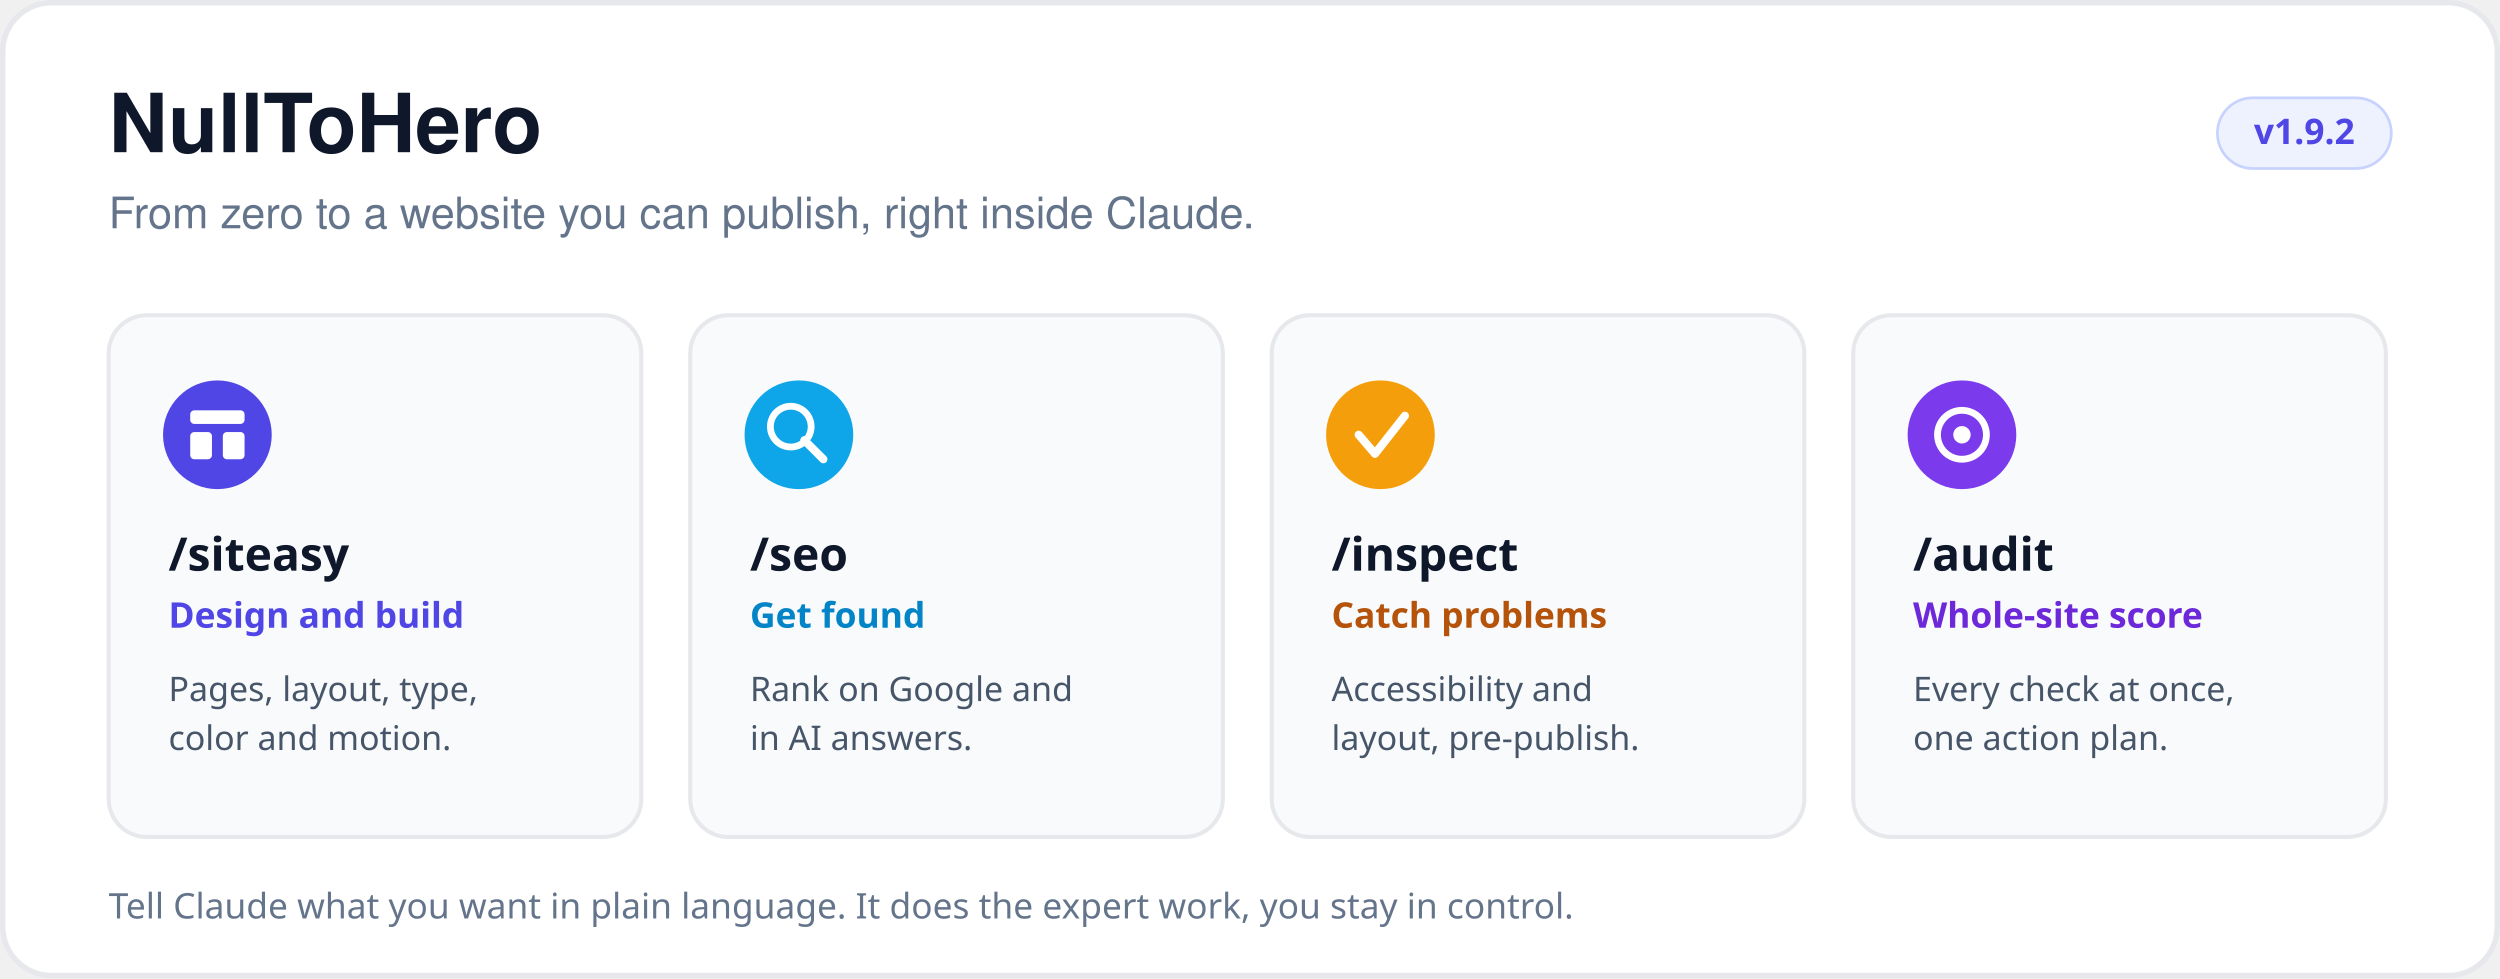
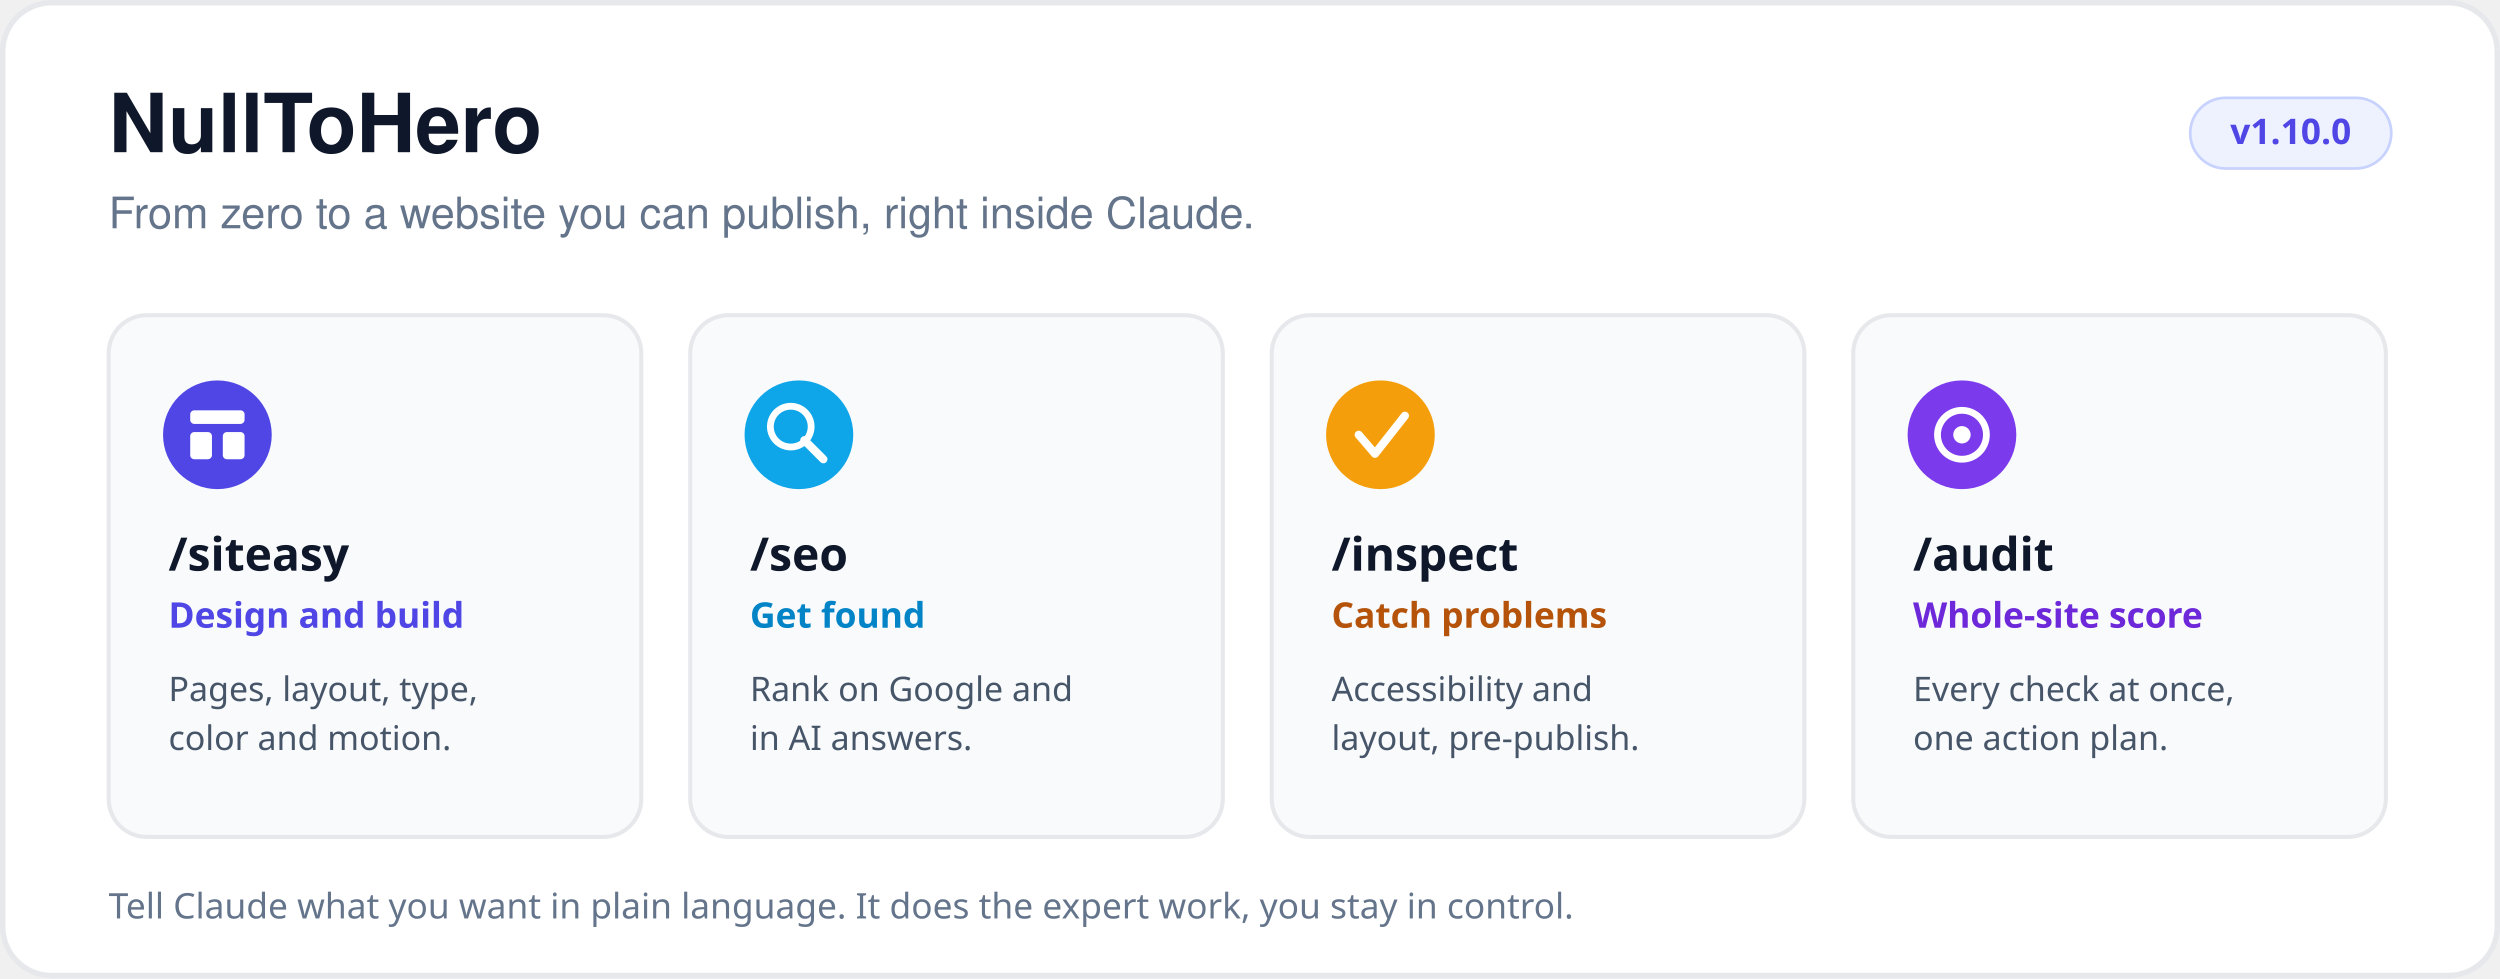
<svg xmlns="http://www.w3.org/2000/svg" viewBox="0 0 920 360" width="920" height="360" role="img" aria-label="NullToHero overview: four skills (siteasy, seo, inspect, audit) inside Claude">
  <style>
    @media (prefers-color-scheme: dark) {
      .bg { fill: #0d1117; stroke: #30363d; }
      .card { fill: #161b22; stroke: #30363d; }
      .h { fill: #e6edf3; }
      .muted { fill: #8b949e; }
      .body { fill: #9da7b3; }
      .pill { fill: #1c2333; stroke: #3d4a6b; }
      .acc-indigo { fill: #818cf8; }
      .acc-sky { fill: #38bdf8; }
      .acc-amber { fill: #fbbf24; }
      .acc-violet { fill: #a78bfa; }
    }
  </style>
  <rect class="bg" x="1" y="1" width="918" height="358" rx="18" fill="#ffffff" stroke="#e6e8ec" stroke-width="2" />
  <text x="40" y="56" font-family="Segoe UI, system-ui, -apple-system, Helvetica, Arial, sans-serif" font-size="30" font-weight="700" class="h" fill="#0f172a">NullToHero</text>
  <text x="40" y="84" font-family="Segoe UI, system-ui, -apple-system, Helvetica, Arial, sans-serif" font-size="16" class="muted" fill="#64748b">From zero to a website you can publish, right inside Claude.</text>
-   <rect class="pill" x="816" y="36" width="64" height="26" rx="13" fill="#eef2ff" stroke="#c7d2fe" stroke-width="1" />
-   <text x="848" y="53" text-anchor="middle" font-family="Segoe UI, system-ui, sans-serif" font-size="13" font-weight="700" class="acc-indigo" fill="#4f46e5">v1.9.2</text>
+   <rect class="pill" x="806" y="36" width="74" height="26" rx="13" fill="#eef2ff" stroke="#c7d2fe" stroke-width="1" />
+   <text x="843" y="53" text-anchor="middle" font-family="Segoe UI, system-ui, sans-serif" font-size="13" font-weight="700" class="acc-indigo" fill="#4f46e5">v1.10.0</text>
  <g>
    <rect class="card" x="40" y="116" width="196" height="192" rx="14" fill="#f8fafc" stroke="#e6e8ec" stroke-width="1.5" />
    <circle cx="80" cy="160" r="20" fill="#4f46e5" />
    <rect x="70" y="151" width="20" height="5" rx="1.5" fill="#ffffff" />
    <rect x="70" y="159" width="8" height="10" rx="1.5" fill="#ffffff" />
    <rect x="82" y="159" width="8" height="10" rx="1.5" fill="#ffffff" />
    <text x="62" y="210" font-family="Segoe UI, system-ui, sans-serif" font-size="17" font-weight="700" class="h" fill="#0f172a">/siteasy</text>
    <text x="62" y="231" font-family="Segoe UI, system-ui, sans-serif" font-size="13" font-weight="600" class="acc-indigo" fill="#4f46e5">Design and build</text>
    <text x="62" y="258" font-family="Segoe UI, system-ui, sans-serif" font-size="12.5" class="body" fill="#475569">Pages, layout, type,</text>
    <text x="62" y="276" font-family="Segoe UI, system-ui, sans-serif" font-size="12.5" class="body" fill="#475569">color and motion.</text>
  </g>
  <g>
    <rect class="card" x="254" y="116" width="196" height="192" rx="14" fill="#f8fafc" stroke="#e6e8ec" stroke-width="1.5" />
    <circle cx="294" cy="160" r="20" fill="#0ea5e9" />
    <circle cx="291" cy="157" r="7.5" fill="none" stroke="#ffffff" stroke-width="2.5" />
    <line x1="296" y1="162" x2="303" y2="169" stroke="#ffffff" stroke-width="3" stroke-linecap="round" />
    <text x="276" y="210" font-family="Segoe UI, system-ui, sans-serif" font-size="17" font-weight="700" class="h" fill="#0f172a">/seo</text>
    <text x="276" y="231" font-family="Segoe UI, system-ui, sans-serif" font-size="13" font-weight="600" class="acc-sky" fill="#0284c7">Get found</text>
    <text x="276" y="258" font-family="Segoe UI, system-ui, sans-serif" font-size="12.5" class="body" fill="#475569">Rank on Google and</text>
    <text x="276" y="276" font-family="Segoe UI, system-ui, sans-serif" font-size="12.5" class="body" fill="#475569">in AI answers.</text>
  </g>
  <g>
    <rect class="card" x="468" y="116" width="196" height="192" rx="14" fill="#f8fafc" stroke="#e6e8ec" stroke-width="1.5" />
    <circle cx="508" cy="160" r="20" fill="#f59e0b" />
    <polyline points="500,160 506,167 517,153" fill="none" stroke="#ffffff" stroke-width="3" stroke-linecap="round" stroke-linejoin="round" />
    <text x="490" y="210" font-family="Segoe UI, system-ui, sans-serif" font-size="17" font-weight="700" class="h" fill="#0f172a">/inspect</text>
    <text x="490" y="231" font-family="Segoe UI, system-ui, sans-serif" font-size="13" font-weight="600" class="acc-amber" fill="#b45309">Catch problems</text>
    <text x="490" y="258" font-family="Segoe UI, system-ui, sans-serif" font-size="12.5" class="body" fill="#475569">Accessibility and</text>
    <text x="490" y="276" font-family="Segoe UI, system-ui, sans-serif" font-size="12.5" class="body" fill="#475569">layout, pre-publish.</text>
  </g>
  <g>
    <rect class="card" x="682" y="116" width="196" height="192" rx="14" fill="#f8fafc" stroke="#e6e8ec" stroke-width="1.5" />
    <circle cx="722" cy="160" r="20" fill="#7c3aed" />
    <circle cx="722" cy="160" r="9" fill="none" stroke="#ffffff" stroke-width="2.5" />
    <circle cx="722" cy="160" r="3.2" fill="#ffffff" />
    <text x="704" y="210" font-family="Segoe UI, system-ui, sans-serif" font-size="17" font-weight="700" class="h" fill="#0f172a">/audit</text>
    <text x="704" y="231" font-family="Segoe UI, system-ui, sans-serif" font-size="13" font-weight="600" class="acc-violet" fill="#6d28d9">Whole-site score</text>
    <text x="704" y="258" font-family="Segoe UI, system-ui, sans-serif" font-size="12.5" class="body" fill="#475569">Every check at once,</text>
    <text x="704" y="276" font-family="Segoe UI, system-ui, sans-serif" font-size="12.5" class="body" fill="#475569">one action plan.</text>
  </g>
  <text x="40" y="338" font-family="Segoe UI, system-ui, sans-serif" font-size="13" class="muted" fill="#64748b">Tell Claude what you want in plain language. It does the expert work, you stay in control.</text>
</svg>
